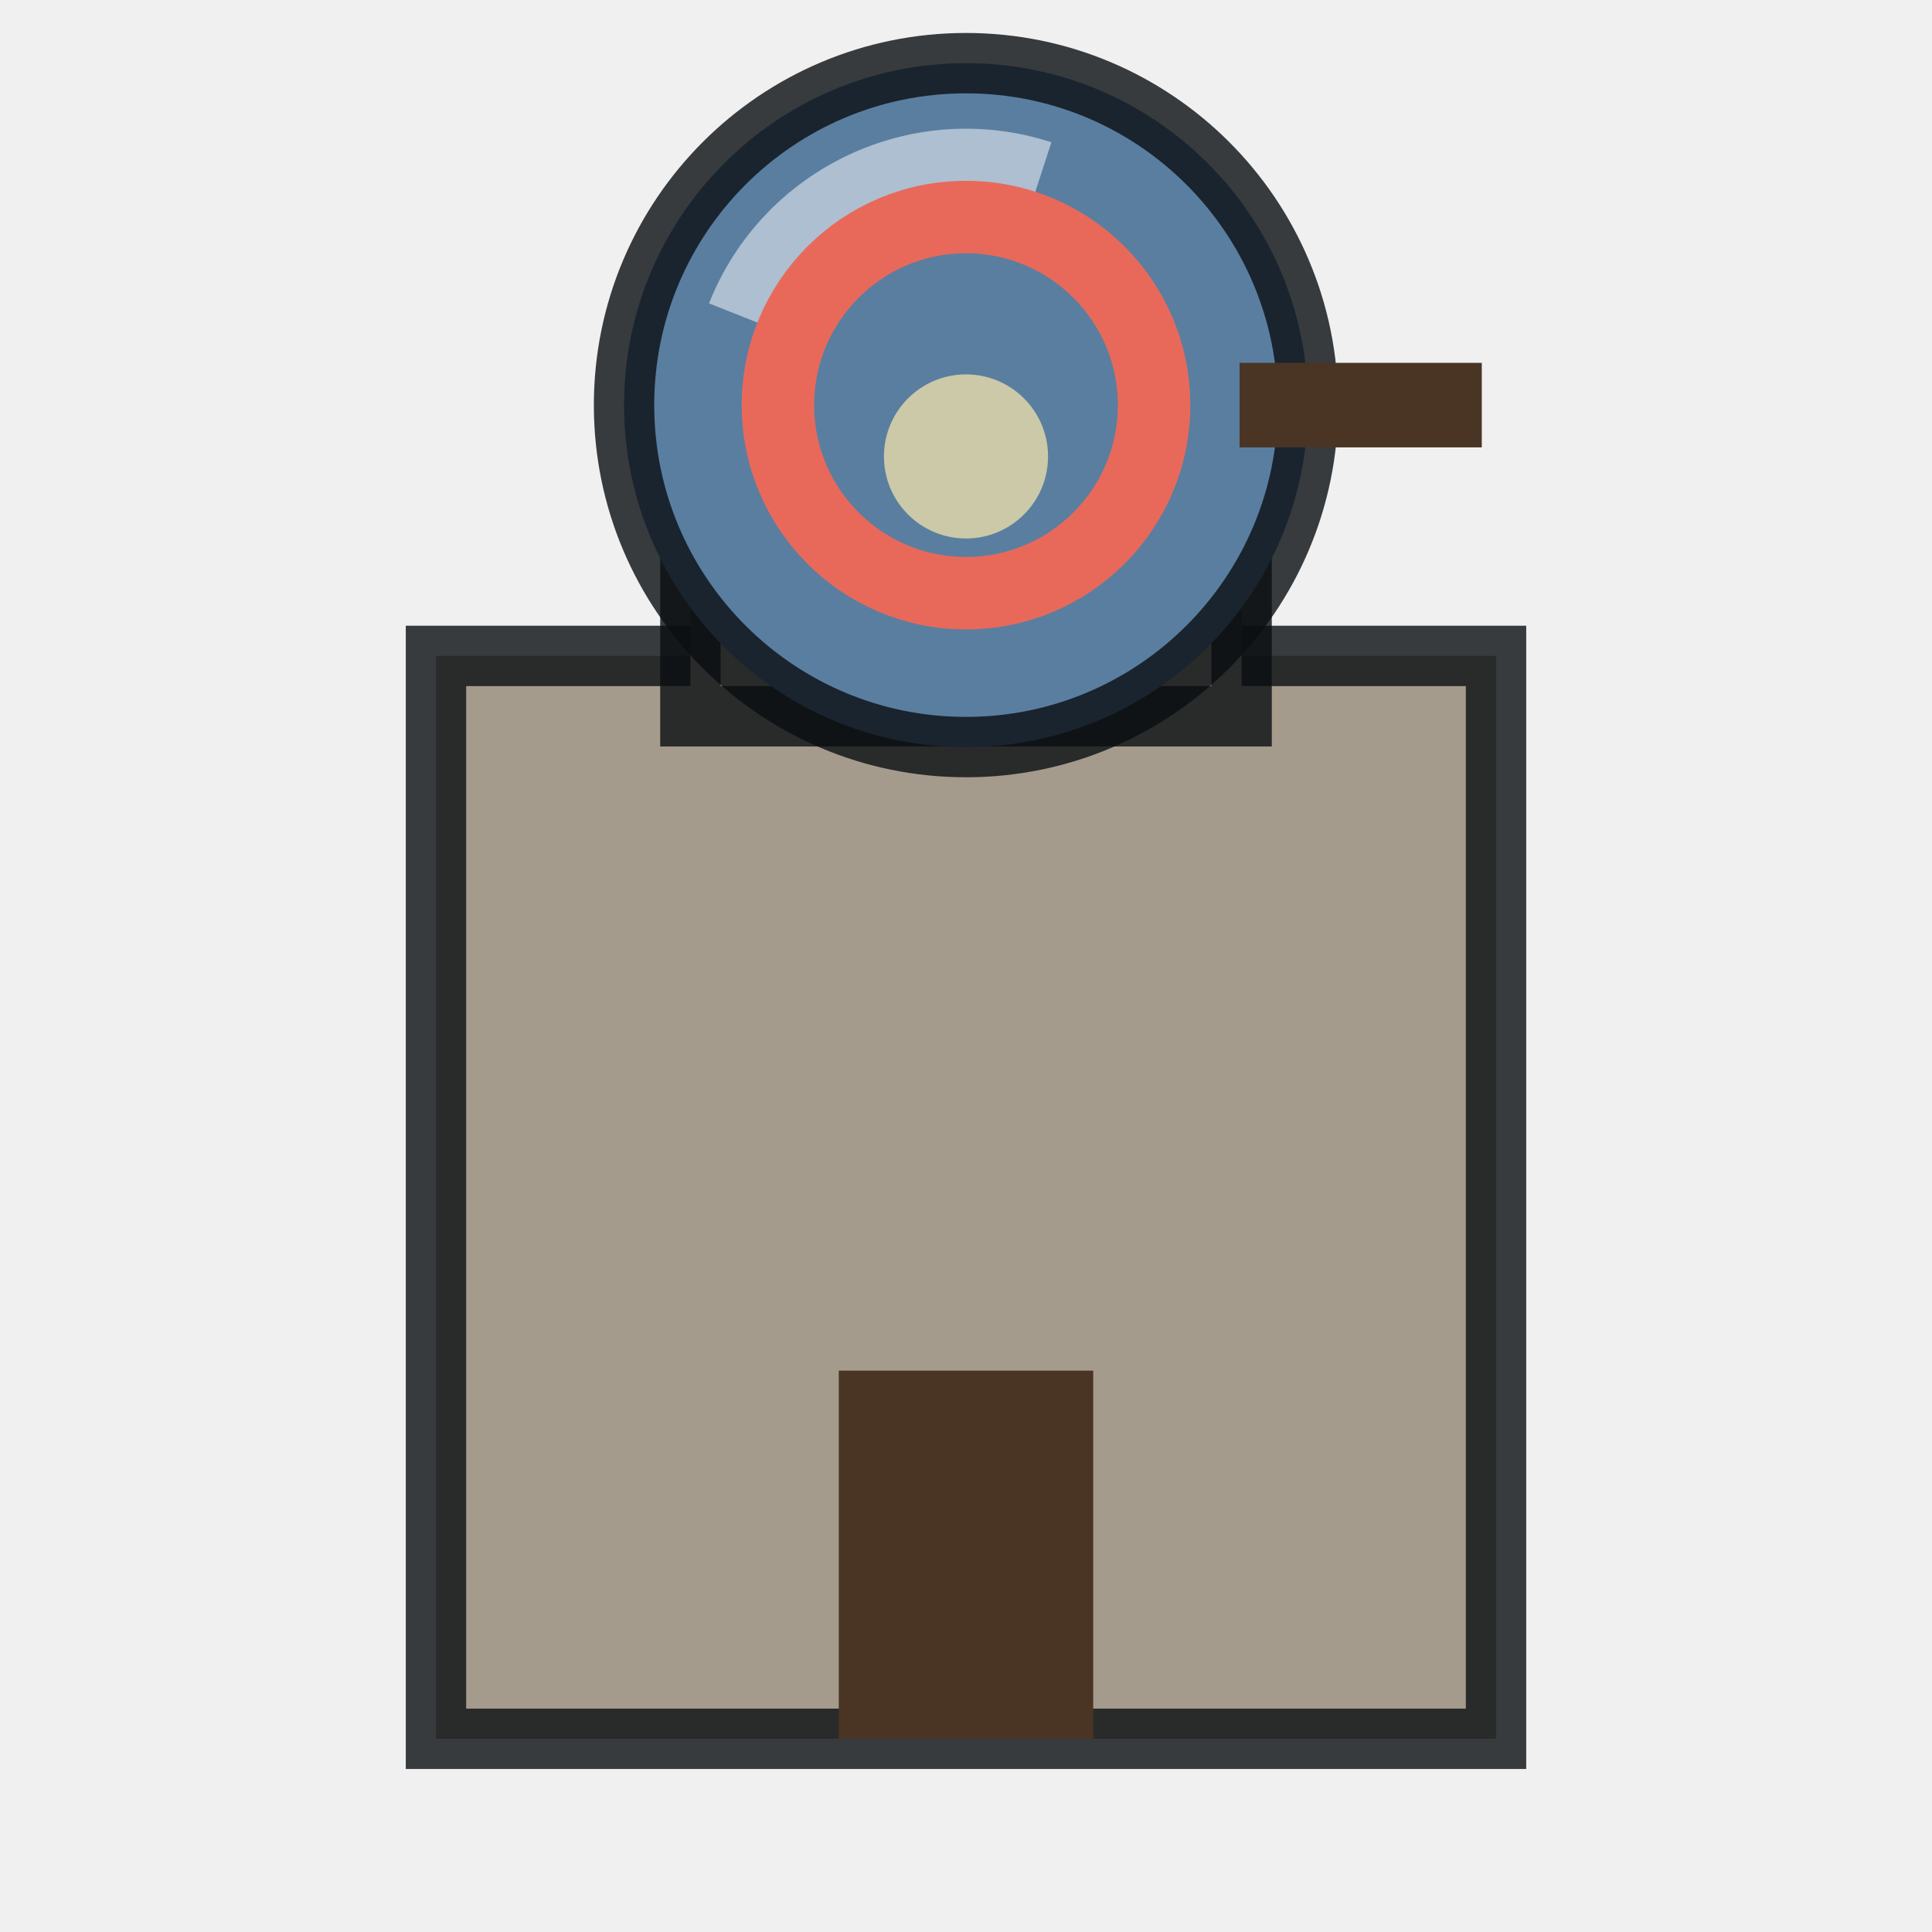
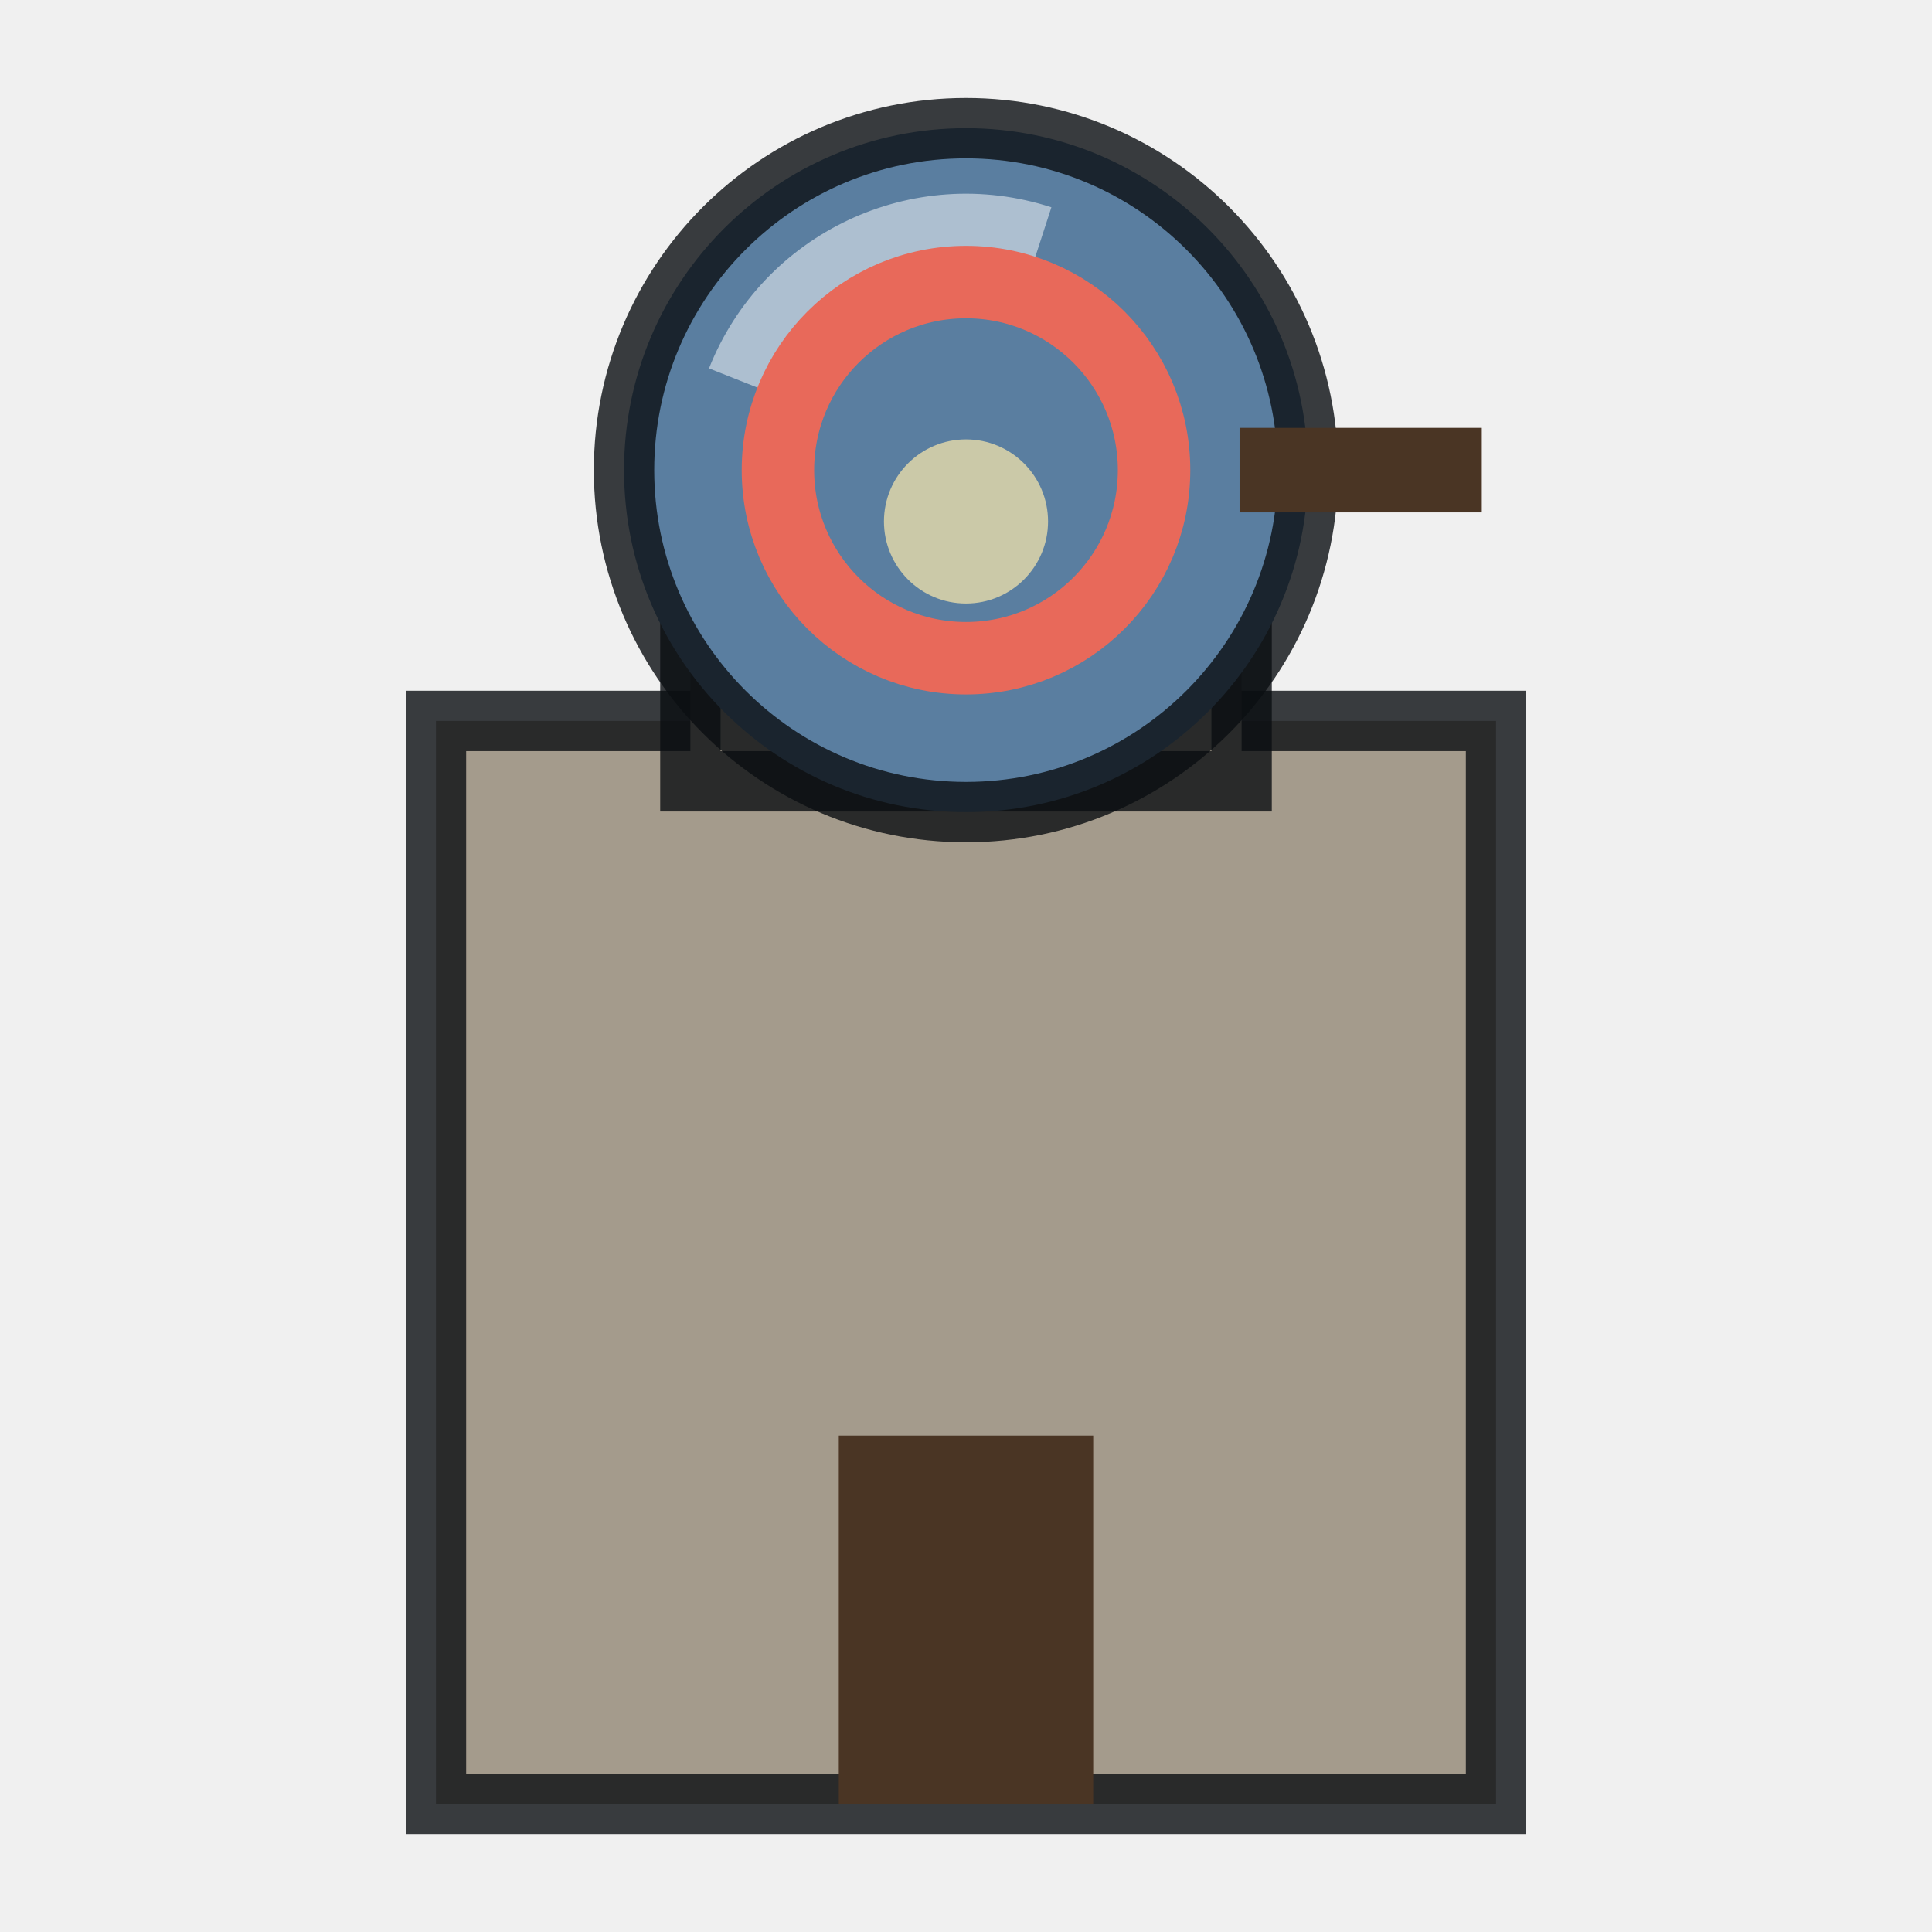
<svg xmlns="http://www.w3.org/2000/svg" width="32" height="32" viewBox="0 0 32 32">
-   <rect x="7.221" y="10.864" width="17.558" height="17.936" fill="#a49b8c" />
-   <rect x="7.221" y="10.864" width="17.558" height="17.936" fill="none" stroke="#0a0e12" stroke-width="1" stroke-opacity="0.8" />
-   <rect x="13.893" y="22.702" width="4.214" height="6.098" fill="#4a3524" />
-   <rect x="11.435" y="6.71" width="9.13" height="5.154" fill="#a49b8c" />
-   <rect x="11.435" y="6.71" width="9.13" height="5.154" fill="none" stroke="#0a0e12" stroke-width="1" stroke-opacity="0.8" />
-   <circle cx="16" cy="6.71" r="5.664" fill="#5a7ea0" />
-   <circle cx="16" cy="6.71" r="5.664" fill="none" stroke="#0a0e12" stroke-width="1" stroke-opacity="0.8" />
-   <path d="M 12.208 5.209 A 4.078 4.078 0 0 1 17.26 2.832" fill="none" stroke="#ffffff" stroke-width="1" stroke-opacity="0.5" />
-   <circle cx="16" cy="7.56" r="1.359" fill="#f0e1aa" fill-opacity="0.75" />
-   <line x1="20.531" y1="6.71" x2="24.543" y2="6.71" fill="none" stroke="#4a3524" stroke-width="1.4" />
-   <circle cx="16" cy="6.71" r="3.115" fill="none" stroke="#e8695a" stroke-width="1.2" />
+   <rect x="7.221" y="11.941" width="17.558" height="17.936" fill="#a49b8c" />
+   <rect x="7.221" y="11.941" width="17.558" height="17.936" fill="none" stroke="#0a0e12" stroke-width="1" stroke-opacity="0.8" />
+   <rect x="13.893" y="23.779" width="4.214" height="6.098" fill="#4a3524" />
+   <rect x="11.435" y="7.787" width="9.13" height="5.154" fill="#a49b8c" />
+   <rect x="11.435" y="7.787" width="9.13" height="5.154" fill="none" stroke="#0a0e12" stroke-width="1" stroke-opacity="0.8" />
+   <circle cx="16" cy="7.787" r="5.664" fill="#5a7ea0" />
+   <circle cx="16" cy="7.787" r="5.664" fill="none" stroke="#0a0e12" stroke-width="1" stroke-opacity="0.8" />
+   <path d="M 12.208 6.286 A 4.078 4.078 0 0 1 17.26 3.909" fill="none" stroke="#ffffff" stroke-width="1" stroke-opacity="0.5" />
+   <circle cx="16" cy="8.637" r="1.359" fill="#f0e1aa" fill-opacity="0.75" />
+   <line x1="20.531" y1="7.787" x2="24.543" y2="7.787" fill="none" stroke="#4a3524" stroke-width="1.4" />
+   <circle cx="16" cy="7.787" r="3.115" fill="none" stroke="#e8695a" stroke-width="1.2" />
</svg>
